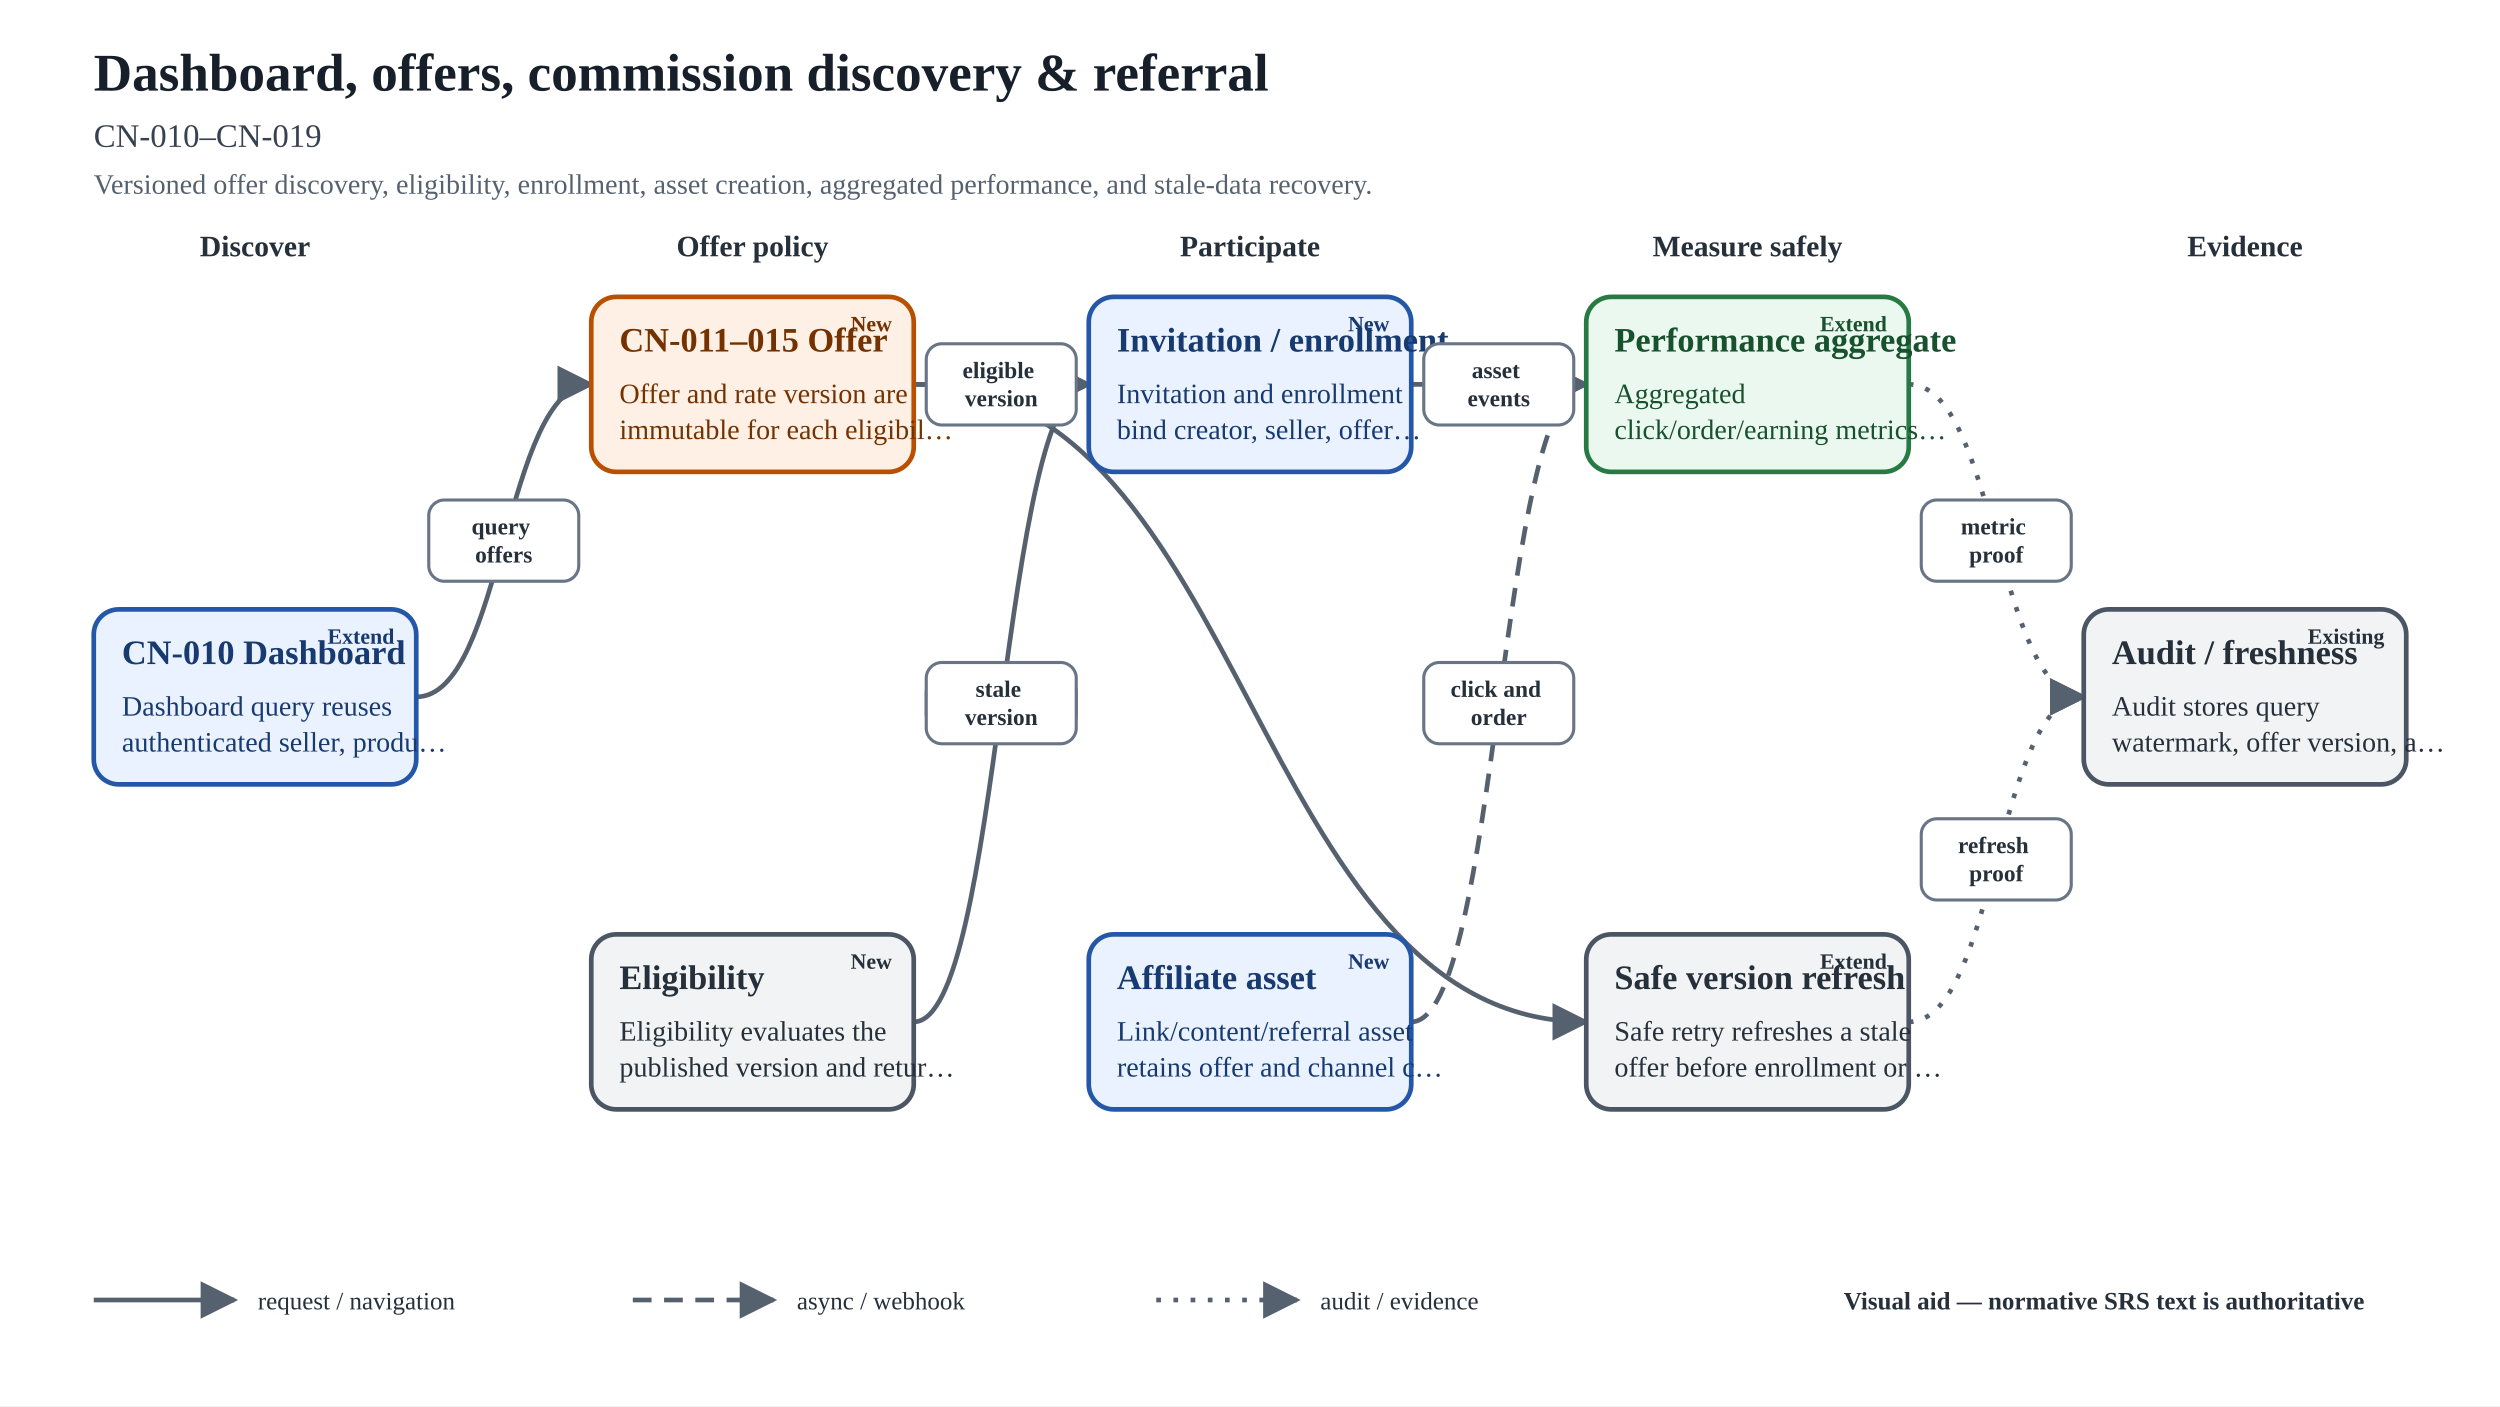
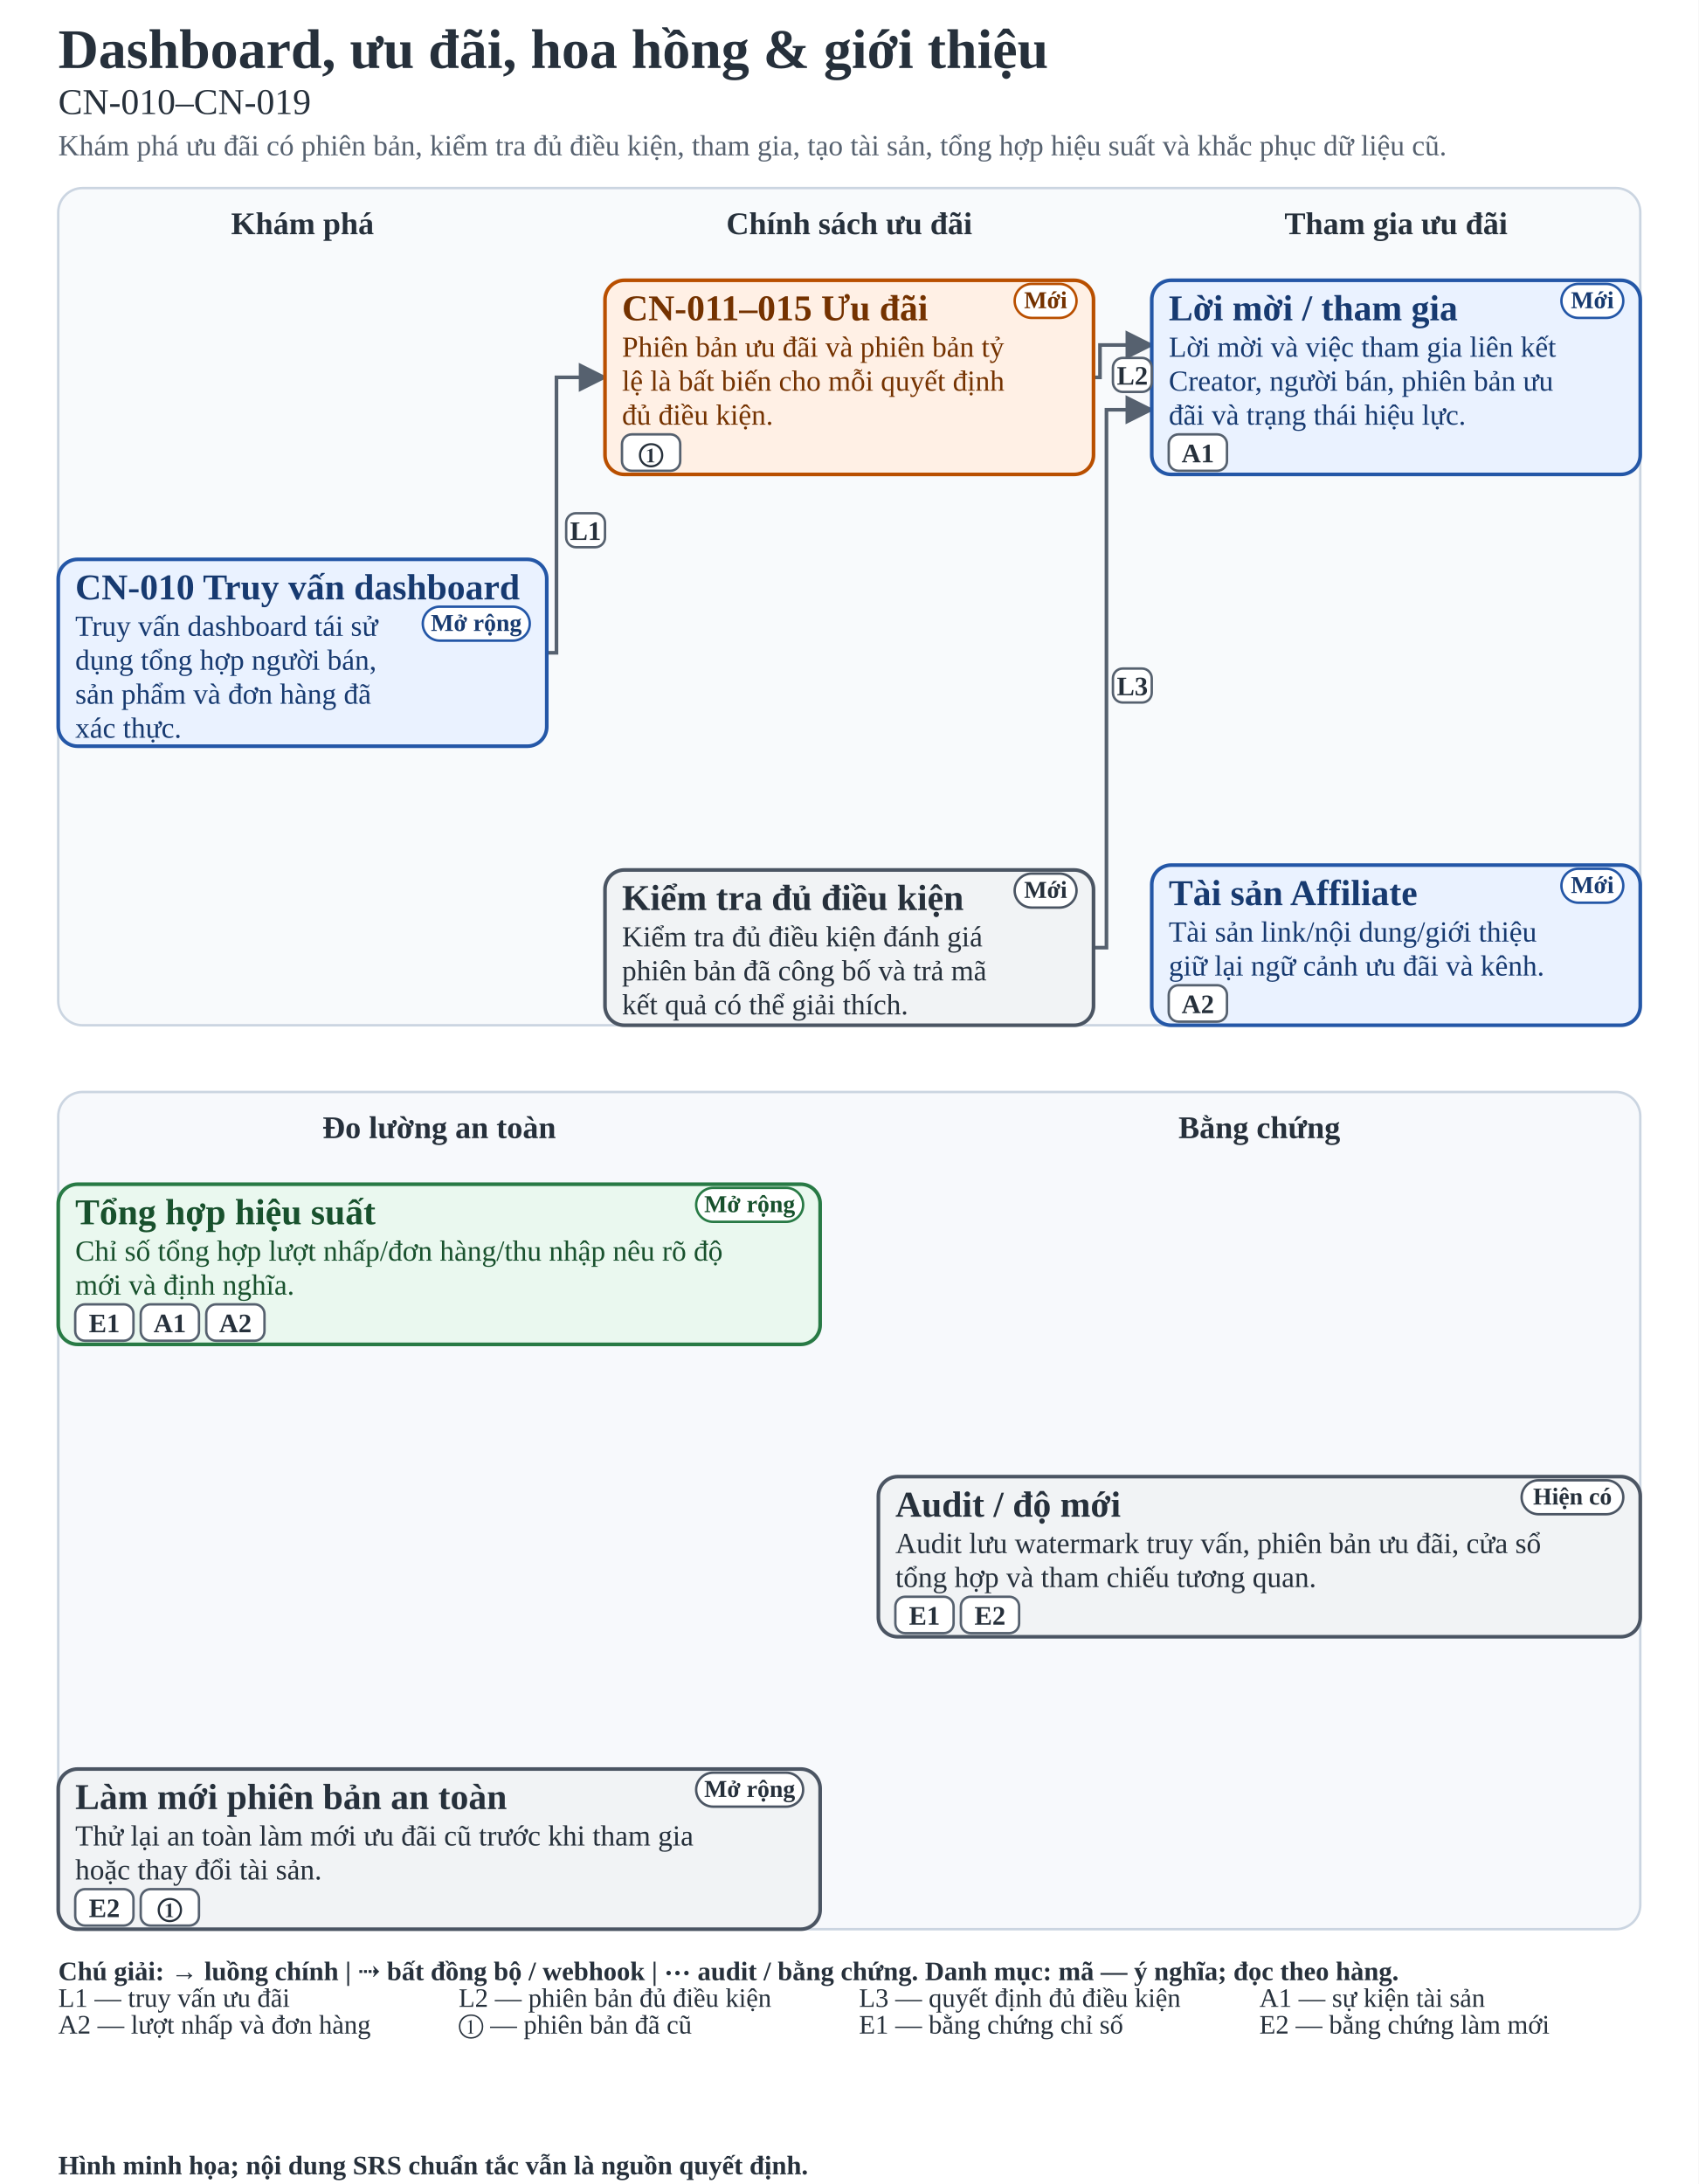
- <svg xmlns="http://www.w3.org/2000/svg" viewBox="0 0 1600 900" role="img" aria-labelledby="diagram-title diagram-desc">
+ <svg xmlns="http://www.w3.org/2000/svg" viewBox="0 0 1400 1800" role="img" aria-labelledby="diagram-title diagram-desc">
  <defs>
    <marker id="arrow" viewBox="0 0 10 10" refX="9" refY="5" markerWidth="8" markerHeight="8" orient="auto-start-reverse">
      <path d="M 0 0 L 10 5 L 0 10 z" fill="#56616F" />
    </marker>
  </defs>
-   <rect width="1600" height="900" fill="#FFFFFF" />
-   <text x="60" y="58" font-size="34" font-weight="800" fill="#17202A">Dashboard, offers, commission discovery &amp; referral</text>
-   <text x="60" y="94" font-size="21" fill="#374151">CN-010–CN-019</text>
-   <text x="60" y="124" font-size="18" fill="#56616F">Versioned offer discovery, eligibility, enrollment, asset creation, aggregated performance, and stale-data recovery.</text>
-   <path data-edge-from="dashboard" data-edge-to="offer" data-route="forward" d="M 266.4 446 C 322.4 446, 322.4 246, 378.4 246" fill="none" stroke="#56616F" stroke-width="3" marker-end="url(#arrow)" />
-   <path data-edge-from="offer" data-edge-to="enrollment" data-route="forward" d="M 584.8 246 C 640.8 246, 640.8 246, 696.8 246" fill="none" stroke="#56616F" stroke-width="3" marker-end="url(#arrow)" />
-   <path data-edge-from="eligibility" data-edge-to="enrollment" data-route="forward" d="M 584.8 654 C 640.8 654, 640.8 246, 696.8 246" fill="none" stroke="#56616F" stroke-width="3" marker-end="url(#arrow)" />
-   <path data-edge-from="enrollment" data-edge-to="aggregate" data-route="forward" d="M 903.2 246 C 959.2 246, 959.2 246, 1015.2 246" fill="none" stroke="#56616F" stroke-width="3" stroke-dasharray="12 8" marker-end="url(#arrow)" />
-   <path data-edge-from="asset" data-edge-to="aggregate" data-route="forward" d="M 903.2 654 C 959.2 654, 959.2 246, 1015.2 246" fill="none" stroke="#56616F" stroke-width="3" stroke-dasharray="12 8" marker-end="url(#arrow)" />
-   <path data-edge-from="offer" data-edge-to="2-02-backend-remediation" data-route="forward" d="M 584.8 246 C 800 246, 800 654, 1015.2 654" fill="none" stroke="#56616F" stroke-width="3" marker-end="url(#arrow)" />
-   <path data-edge-from="aggregate" data-edge-to="offer-evidence" data-route="forward" d="M 1221.6 246 C 1277.6 246, 1277.6 446, 1333.6 446" fill="none" stroke="#56616F" stroke-width="3" stroke-dasharray="3 8" marker-end="url(#arrow)" />
-   <path data-edge-from="2-02-backend-remediation" data-edge-to="offer-evidence" data-route="forward" d="M 1221.6 654 C 1277.6 654, 1277.6 446, 1333.6 446" fill="none" stroke="#56616F" stroke-width="3" stroke-dasharray="3 8" marker-end="url(#arrow)" />
-   <text x="163.2" y="164" text-anchor="middle" font-size="19" font-weight="700" fill="#26303B">Discover</text>
-   <g data-node-id="dashboard">
-     <rect x="60" y="390" width="206.4" height="112" rx="16" fill="#EAF2FF" stroke="#2457A7" stroke-width="3" />
-     <text x="78" y="425" font-size="22" font-weight="700" fill="#173A70">CN-010 Dashboard</text>
-     <text x="78" y="458" font-size="18" fill="#173A70">
-       <tspan x="78" dy="0">Dashboard query reuses</tspan>
-       <tspan x="78" dy="23">authenticated seller, produ…</tspan>
-     </text>
-     <text x="252.4" y="412" text-anchor="end" font-size="14" font-weight="700" fill="#173A70">Extend</text>
-   </g>
-   <text x="481.6" y="164" text-anchor="middle" font-size="19" font-weight="700" fill="#26303B">Offer policy</text>
-   <g data-node-id="offer">
-     <rect x="378.4" y="190" width="206.4" height="112" rx="16" fill="#FFF0E5" stroke="#B94F00" stroke-width="3" />
-     <text x="396.4" y="225" font-size="22" font-weight="700" fill="#743200">CN-011–015 Offer</text>
-     <text x="396.4" y="258" font-size="18" fill="#743200">
-       <tspan x="396.4" dy="0">Offer and rate version are</tspan>
-       <tspan x="396.4" dy="23">immutable for each eligibil…</tspan>
-     </text>
-     <text x="570.8" y="212" text-anchor="end" font-size="14" font-weight="700" fill="#743200">New</text>
-   </g>
-   <g data-node-id="eligibility">
-     <rect x="378.4" y="598" width="206.4" height="112" rx="16" fill="#F1F3F5" stroke="#4B5563" stroke-width="3" />
-     <text x="396.4" y="633" font-size="22" font-weight="700" fill="#26303B">Eligibility</text>
-     <text x="396.4" y="666" font-size="18" fill="#26303B">
-       <tspan x="396.4" dy="0">Eligibility evaluates the</tspan>
-       <tspan x="396.4" dy="23">published version and retur…</tspan>
-     </text>
-     <text x="570.8" y="620" text-anchor="end" font-size="14" font-weight="700" fill="#26303B">New</text>
-   </g>
-   <text x="800" y="164" text-anchor="middle" font-size="19" font-weight="700" fill="#26303B">Participate</text>
-   <g data-node-id="enrollment">
-     <rect x="696.8" y="190" width="206.4" height="112" rx="16" fill="#EAF2FF" stroke="#2457A7" stroke-width="3" />
-     <text x="714.8" y="225" font-size="22" font-weight="700" fill="#173A70">Invitation / enrollment</text>
-     <text x="714.8" y="258" font-size="18" fill="#173A70">
-       <tspan x="714.8" dy="0">Invitation and enrollment</tspan>
-       <tspan x="714.8" dy="23">bind creator, seller, offer…</tspan>
-     </text>
-     <text x="889.2" y="212" text-anchor="end" font-size="14" font-weight="700" fill="#173A70">New</text>
-   </g>
-   <g data-node-id="asset">
-     <rect x="696.8" y="598" width="206.4" height="112" rx="16" fill="#EAF2FF" stroke="#2457A7" stroke-width="3" />
-     <text x="714.8" y="633" font-size="22" font-weight="700" fill="#173A70">Affiliate asset</text>
-     <text x="714.8" y="666" font-size="18" fill="#173A70">
-       <tspan x="714.8" dy="0">Link/content/referral asset</tspan>
-       <tspan x="714.8" dy="23">retains offer and channel c…</tspan>
-     </text>
-     <text x="889.2" y="620" text-anchor="end" font-size="14" font-weight="700" fill="#173A70">New</text>
-   </g>
-   <text x="1118.4" y="164" text-anchor="middle" font-size="19" font-weight="700" fill="#26303B">Measure safely</text>
-   <g data-node-id="aggregate">
-     <rect x="1015.2" y="190" width="206.4" height="112" rx="16" fill="#EAF8EF" stroke="#287A45" stroke-width="3" />
-     <text x="1033.2" y="225" font-size="22" font-weight="700" fill="#18512D">Performance aggregate</text>
-     <text x="1033.2" y="258" font-size="18" fill="#18512D">
-       <tspan x="1033.2" dy="0">Aggregated</tspan>
-       <tspan x="1033.2" dy="23">click/order/earning metrics…</tspan>
-     </text>
-     <text x="1207.6" y="212" text-anchor="end" font-size="14" font-weight="700" fill="#18512D">Extend</text>
-   </g>
-   <g data-node-id="2-02-backend-remediation">
-     <rect x="1015.2" y="598" width="206.4" height="112" rx="16" fill="#F1F3F5" stroke="#4B5563" stroke-width="3" />
-     <text x="1033.2" y="633" font-size="22" font-weight="700" fill="#26303B">Safe version refresh</text>
-     <text x="1033.2" y="666" font-size="18" fill="#26303B">
-       <tspan x="1033.2" dy="0">Safe retry refreshes a stale</tspan>
-       <tspan x="1033.2" dy="23">offer before enrollment or …</tspan>
-     </text>
-     <text x="1207.6" y="620" text-anchor="end" font-size="14" font-weight="700" fill="#26303B">Extend</text>
-   </g>
-   <text x="1436.8" y="164" text-anchor="middle" font-size="19" font-weight="700" fill="#26303B">Evidence</text>
-   <g data-node-id="offer-evidence">
-     <rect x="1333.6" y="390" width="206.4" height="112" rx="16" fill="#F1F3F5" stroke="#4B5563" stroke-width="3" />
-     <text x="1351.6" y="425" font-size="22" font-weight="700" fill="#26303B">Audit / freshness</text>
-     <text x="1351.6" y="458" font-size="18" fill="#26303B">
-       <tspan x="1351.6" dy="0">Audit stores query</tspan>
-       <tspan x="1351.6" dy="23">watermark, offer version, a…</tspan>
-     </text>
-     <text x="1526" y="412" text-anchor="end" font-size="14" font-weight="700" fill="#26303B">Existing</text>
-   </g>
-   <g data-edge-label="true" data-edge-from="dashboard" data-edge-to="offer">
-     <rect x="274.4" y="320" width="96" height="52" rx="10" fill="#FFFFFF" stroke="#697586" stroke-width="2" />
-     <text x="322.4" y="342" text-anchor="middle" font-size="15" font-weight="700" fill="#26303B">
-       <tspan x="322.4" dy="0">query</tspan>
-       <tspan x="322.4" dy="18">offers</tspan>
-     </text>
-   </g>
-   <g data-edge-label="true" data-edge-from="offer" data-edge-to="enrollment">
-     <rect x="592.8" y="220" width="96" height="52" rx="10" fill="#FFFFFF" stroke="#697586" stroke-width="2" />
-     <text x="640.8" y="242" text-anchor="middle" font-size="15" font-weight="700" fill="#26303B">
-       <tspan x="640.8" dy="0">eligible</tspan>
-       <tspan x="640.8" dy="18">version</tspan>
-     </text>
-   </g>
-   <g data-edge-label="true" data-edge-from="eligibility" data-edge-to="enrollment">
-     <rect x="592.8" y="433" width="96" height="34" rx="10" fill="#FFFFFF" stroke="#697586" stroke-width="2" />
-     <text x="640.8" y="455" text-anchor="middle" font-size="15" font-weight="700" fill="#26303B">
-       <tspan x="640.8" dy="0">decision</tspan>
-     </text>
-   </g>
-   <g data-edge-label="true" data-edge-from="enrollment" data-edge-to="aggregate">
-     <rect x="911.2" y="220" width="96" height="52" rx="10" fill="#FFFFFF" stroke="#697586" stroke-width="2" />
-     <text x="959.2" y="242" text-anchor="middle" font-size="15" font-weight="700" fill="#26303B">
-       <tspan x="959.2" dy="0">asset</tspan>
-       <tspan x="959.2" dy="18">events</tspan>
-     </text>
-   </g>
-   <g data-edge-label="true" data-edge-from="asset" data-edge-to="aggregate">
-     <rect x="911.2" y="424" width="96" height="52" rx="10" fill="#FFFFFF" stroke="#697586" stroke-width="2" />
-     <text x="959.2" y="446" text-anchor="middle" font-size="15" font-weight="700" fill="#26303B">
-       <tspan x="959.2" dy="0">click and</tspan>
-       <tspan x="959.2" dy="18">order</tspan>
-     </text>
-   </g>
-   <g data-edge-label="true" data-edge-from="offer" data-edge-to="2-02-backend-remediation">
-     <rect x="592.8" y="424" width="96" height="52" rx="10" fill="#FFFFFF" stroke="#697586" stroke-width="2" />
-     <text x="640.8" y="446" text-anchor="middle" font-size="15" font-weight="700" fill="#26303B">
-       <tspan x="640.8" dy="0">stale</tspan>
-       <tspan x="640.8" dy="18">version</tspan>
-     </text>
-   </g>
-   <g data-edge-label="true" data-edge-from="aggregate" data-edge-to="offer-evidence">
-     <rect x="1229.6" y="320" width="96" height="52" rx="10" fill="#FFFFFF" stroke="#697586" stroke-width="2" />
-     <text x="1277.6" y="342" text-anchor="middle" font-size="15" font-weight="700" fill="#26303B">
-       <tspan x="1277.6" dy="0">metric</tspan>
-       <tspan x="1277.6" dy="18">proof</tspan>
-     </text>
-   </g>
-   <g data-edge-label="true" data-edge-from="2-02-backend-remediation" data-edge-to="offer-evidence">
-     <rect x="1229.6" y="524" width="96" height="52" rx="10" fill="#FFFFFF" stroke="#697586" stroke-width="2" />
-     <text x="1277.6" y="546" text-anchor="middle" font-size="15" font-weight="700" fill="#26303B">
-       <tspan x="1277.6" dy="0">refresh</tspan>
-       <tspan x="1277.6" dy="18">proof</tspan>
-     </text>
-   </g>
-   <g transform="translate(60 820)" font-size="16" fill="#26303B">
-     <path d="M 0 12 H 90" stroke="#56616F" stroke-width="3" marker-end="url(#arrow)" />
-     <text x="105" y="18">request / navigation</text>
-     <path d="M 345 12 H 435" stroke="#56616F" stroke-width="3" stroke-dasharray="12 8" marker-end="url(#arrow)" />
-     <text x="450" y="18">async / webhook</text>
-     <path d="M 680 12 H 770" stroke="#56616F" stroke-width="3" stroke-dasharray="3 8" marker-end="url(#arrow)" />
-     <text x="785" y="18">audit / evidence</text>
-     <text x="1120" y="18" font-weight="700">Visual aid — normative SRS text is authoritative</text>
+   <rect width="1400" height="1800" fill="#FFFFFF" />
+   <text x="48" y="56" text-anchor="start" font-size="46" font-weight="800" fill="#26303B">Dashboard, ưu đãi, hoa hồng &amp; giới thiệu</text>
+   <text x="48" y="94" text-anchor="start" font-size="30" fill="#26303B">CN-010–CN-019</text>
+   <text x="48" y="128" text-anchor="start" font-size="24" fill="#56616F">Khám phá ưu đãi có phiên bản, kiểm tra đủ điều kiện, tham gia, tạo tài sản, tổng hợp hiệu suất và khắc phục dữ liệu cũ.</text>
+   <g data-band-index="0">
+     <rect x="48" y="155" width="1304" height="690" rx="20" fill="#F8FAFC" stroke="#CBD5E1" stroke-width="2" />
+   </g>
+   <g data-band-index="1">
+     <rect x="48" y="900" width="1304" height="690" rx="20" fill="#F7F9FC" stroke="#CBD5E1" stroke-width="2" />
+   </g>
+   <g data-column-index="0" data-column-band="0">
+     <text x="249.333" y="193" text-anchor="middle" font-size="26" font-weight="700" fill="#26303B">Khám phá</text>
+   </g>
+   <g data-column-index="1" data-column-band="0">
+     <text x="700" y="193" text-anchor="middle" font-size="26" font-weight="700" fill="#26303B">Chính sách ưu đãi</text>
+   </g>
+   <g data-column-index="2" data-column-band="0">
+     <text x="1150.667" y="193" text-anchor="middle" font-size="26" font-weight="700" fill="#26303B">Tham gia ưu đãi</text>
+   </g>
+   <g data-column-index="3" data-column-band="1">
+     <text x="362" y="938" text-anchor="middle" font-size="26" font-weight="700" fill="#26303B">Đo lường an toàn</text>
+   </g>
+   <g data-column-index="4" data-column-band="1">
+     <text x="1038" y="938" text-anchor="middle" font-size="26" font-weight="700" fill="#26303B">Bằng chứng</text>
+   </g>
+   <path data-edge-from="dashboard" data-edge-to="offer" data-path-kind="forward-lane" data-edge-code="L1" data-lane="b0:g:0:1:1" d="M 450.667 538.01 H 458.667 V 311.01 H 498.667" fill="none" stroke="#56616F" stroke-width="3" marker-end="url(#arrow)" />
+   <path data-edge-from="offer" data-edge-to="enrollment" data-path-kind="forward-lane" data-edge-code="L2" data-lane="b0:g:1:2:1" d="M 901.333 311.02 H 906.667 V 284.353 H 949.333" fill="none" stroke="#56616F" stroke-width="3" marker-end="url(#arrow)" />
+   <path data-edge-from="eligibility" data-edge-to="enrollment" data-path-kind="forward-lane" data-edge-code="L3" data-lane="b0:g:1:2:2" d="M 901.333 781.03 H 912 V 337.697 H 949.333" fill="none" stroke="#56616F" stroke-width="3" marker-end="url(#arrow)" />
+   <g data-node-id="dashboard" data-node-band="0" data-column-index="0">
+     <rect x="48" y="461" width="402.667" height="154" rx="16" fill="#EAF2FF" stroke="#2457A7" stroke-width="3" />
+     <text x="62" y="494" text-anchor="start" font-size="30" font-weight="700" fill="#173A70">CN-010 Truy vấn dashboard</text>
+     <text x="62" y="524" text-anchor="start" font-size="24" fill="#173A70">
+       <tspan x="62" dy="0">Truy vấn dashboard tái sử </tspan>
+       <tspan x="62" dy="28">dụng tổng hợp người bán, </tspan>
+       <tspan x="62" dy="28">sản phẩm và đơn hàng đã </tspan>
+       <tspan x="62" dy="28">xác thực.</tspan>
+     </text>
+     <g data-node-badge="dashboard">
+       <rect x="348.467" y="500" width="88.2" height="28" rx="14" fill="#FFFFFF" stroke="#2457A7" stroke-width="2" />
+       <text x="392.567" y="520" text-anchor="middle" font-size="20" font-weight="700" fill="#173A70">Mở rộng</text>
+     </g>
+   </g>
+   <g data-node-id="offer" data-node-band="0" data-column-index="1">
+     <rect x="498.667" y="231" width="402.667" height="160" rx="16" fill="#FFF0E5" stroke="#B94F00" stroke-width="3" />
+     <text x="512.667" y="264" text-anchor="start" font-size="30" font-weight="700" fill="#743200">CN-011–015 Ưu đãi</text>
+     <text x="512.667" y="294" text-anchor="start" font-size="24" fill="#743200">
+       <tspan x="512.667" dy="0">Phiên bản ưu đãi và phiên bản tỷ </tspan>
+       <tspan x="512.667" dy="28">lệ là bất biến cho mỗi quyết định </tspan>
+       <tspan x="512.667" dy="28">đủ điều kiện.</tspan>
+     </text>
+     <g data-node-badge="offer">
+       <rect x="836.333" y="234" width="51" height="28" rx="14" fill="#FFFFFF" stroke="#B94F00" stroke-width="2" />
+       <text x="861.833" y="254" text-anchor="middle" font-size="20" font-weight="700" fill="#743200">Mới</text>
+     </g>
+   </g>
+   <g data-node-id="eligibility" data-node-band="0" data-column-index="1">
+     <rect x="498.667" y="717" width="402.667" height="128" rx="16" fill="#F1F3F5" stroke="#4B5563" stroke-width="3" />
+     <text x="512.667" y="750" text-anchor="start" font-size="30" font-weight="700" fill="#26303B">Kiểm tra đủ điều kiện</text>
+     <text x="512.667" y="780" text-anchor="start" font-size="24" fill="#26303B">
+       <tspan x="512.667" dy="0">Kiểm tra đủ điều kiện đánh giá </tspan>
+       <tspan x="512.667" dy="28">phiên bản đã công bố và trả mã </tspan>
+       <tspan x="512.667" dy="28">kết quả có thể giải thích.</tspan>
+     </text>
+     <g data-node-badge="eligibility">
+       <rect x="836.333" y="720" width="51" height="28" rx="14" fill="#FFFFFF" stroke="#4B5563" stroke-width="2" />
+       <text x="861.833" y="740" text-anchor="middle" font-size="20" font-weight="700" fill="#26303B">Mới</text>
+     </g>
+   </g>
+   <g data-node-id="enrollment" data-node-band="0" data-column-index="2">
+     <rect x="949.333" y="231" width="402.667" height="160" rx="16" fill="#EAF2FF" stroke="#2457A7" stroke-width="3" />
+     <text x="963.333" y="264" text-anchor="start" font-size="30" font-weight="700" fill="#173A70">Lời mời / tham gia</text>
+     <text x="963.333" y="294" text-anchor="start" font-size="24" fill="#173A70">
+       <tspan x="963.333" dy="0">Lời mời và việc tham gia liên kết </tspan>
+       <tspan x="963.333" dy="28">Creator, người bán, phiên bản ưu </tspan>
+       <tspan x="963.333" dy="28">đãi và trạng thái hiệu lực.</tspan>
+     </text>
+     <g data-node-badge="enrollment">
+       <rect x="1287" y="234" width="51" height="28" rx="14" fill="#FFFFFF" stroke="#2457A7" stroke-width="2" />
+       <text x="1312.5" y="254" text-anchor="middle" font-size="20" font-weight="700" fill="#173A70">Mới</text>
+     </g>
+   </g>
+   <g data-node-id="asset" data-node-band="0" data-column-index="2">
+     <rect x="949.333" y="713" width="402.667" height="132" rx="16" fill="#EAF2FF" stroke="#2457A7" stroke-width="3" />
+     <text x="963.333" y="746" text-anchor="start" font-size="30" font-weight="700" fill="#173A70">Tài sản Affiliate</text>
+     <text x="963.333" y="776" text-anchor="start" font-size="24" fill="#173A70">
+       <tspan x="963.333" dy="0">Tài sản link/nội dung/giới thiệu </tspan>
+       <tspan x="963.333" dy="28">giữ lại ngữ cảnh ưu đãi và kênh.</tspan>
+     </text>
+     <g data-node-badge="asset">
+       <rect x="1287" y="716" width="51" height="28" rx="14" fill="#FFFFFF" stroke="#2457A7" stroke-width="2" />
+       <text x="1312.5" y="736" text-anchor="middle" font-size="20" font-weight="700" fill="#173A70">Mới</text>
+     </g>
+   </g>
+   <g data-node-id="aggregate" data-node-band="1" data-column-index="3">
+     <rect x="48" y="976" width="628" height="132" rx="16" fill="#EAF8EF" stroke="#287A45" stroke-width="3" />
+     <text x="62" y="1009" text-anchor="start" font-size="30" font-weight="700" fill="#18512D">Tổng hợp hiệu suất</text>
+     <text x="62" y="1039" text-anchor="start" font-size="24" fill="#18512D">
+       <tspan x="62" dy="0">Chỉ số tổng hợp lượt nhấp/đơn hàng/thu nhập nêu rõ độ </tspan>
+       <tspan x="62" dy="28">mới và định nghĩa.</tspan>
+     </text>
+     <g data-node-badge="aggregate">
+       <rect x="573.8" y="979" width="88.2" height="28" rx="14" fill="#FFFFFF" stroke="#287A45" stroke-width="2" />
+       <text x="617.9" y="999" text-anchor="middle" font-size="20" font-weight="700" fill="#18512D">Mở rộng</text>
+     </g>
+   </g>
+   <g data-node-id="2-02-backend-remediation" data-node-band="1" data-column-index="3">
+     <rect x="48" y="1458" width="628" height="132" rx="16" fill="#F1F3F5" stroke="#4B5563" stroke-width="3" />
+     <text x="62" y="1491" text-anchor="start" font-size="30" font-weight="700" fill="#26303B">Làm mới phiên bản an toàn</text>
+     <text x="62" y="1521" text-anchor="start" font-size="24" fill="#26303B">
+       <tspan x="62" dy="0">Thử lại an toàn làm mới ưu đãi cũ trước khi tham gia </tspan>
+       <tspan x="62" dy="28">hoặc thay đổi tài sản.</tspan>
+     </text>
+     <g data-node-badge="2-02-backend-remediation">
+       <rect x="573.8" y="1461" width="88.2" height="28" rx="14" fill="#FFFFFF" stroke="#4B5563" stroke-width="2" />
+       <text x="617.9" y="1481" text-anchor="middle" font-size="20" font-weight="700" fill="#26303B">Mở rộng</text>
+     </g>
+   </g>
+   <g data-node-id="offer-evidence" data-node-band="1" data-column-index="4">
+     <rect x="724" y="1217" width="628" height="132" rx="16" fill="#F1F3F5" stroke="#4B5563" stroke-width="3" />
+     <text x="738" y="1250" text-anchor="start" font-size="30" font-weight="700" fill="#26303B">Audit / độ mới</text>
+     <text x="738" y="1280" text-anchor="start" font-size="24" fill="#26303B">
+       <tspan x="738" dy="0">Audit lưu watermark truy vấn, phiên bản ưu đãi, cửa sổ </tspan>
+       <tspan x="738" dy="28">tổng hợp và tham chiếu tương quan.</tspan>
+     </text>
+     <g data-node-badge="offer-evidence">
+       <rect x="1254.2" y="1220" width="83.8" height="28" rx="14" fill="#FFFFFF" stroke="#4B5563" stroke-width="2" />
+       <text x="1296.1" y="1240" text-anchor="middle" font-size="20" font-weight="700" fill="#26303B">Hiện có</text>
+     </g>
+   </g>
+   <g data-path-marker="true" data-edge-code="L1" data-edge-from="dashboard" data-edge-to="offer">
+     <rect x="466.667" y="423" width="32" height="28" rx="8" fill="#FFFFFF" stroke="#56616F" stroke-width="2" />
+     <text x="482.667" y="445" text-anchor="middle" font-size="22" font-weight="700" fill="#26303B">L1</text>
+   </g>
+   <g data-path-marker="true" data-edge-code="L2" data-edge-from="offer" data-edge-to="enrollment">
+     <rect x="917.333" y="295" width="32" height="28" rx="8" fill="#FFFFFF" stroke="#56616F" stroke-width="2" />
+     <text x="933.333" y="317" text-anchor="middle" font-size="22" font-weight="700" fill="#26303B">L2</text>
+   </g>
+   <g data-path-marker="true" data-edge-code="L3" data-edge-from="eligibility" data-edge-to="enrollment">
+     <rect x="917.333" y="551" width="32" height="28" rx="8" fill="#FFFFFF" stroke="#56616F" stroke-width="2" />
+     <text x="933.333" y="573" text-anchor="middle" font-size="22" font-weight="700" fill="#26303B">L3</text>
+   </g>
+   <g data-reference-kind="async" data-reference-code="A1" data-reference-role="source" data-reference-node-id="enrollment">
+     <rect x="963.333" y="358" width="48" height="30" rx="8" fill="#FFFFFF" stroke="#56616F" stroke-width="2" />
+     <text x="987.333" y="381" text-anchor="middle" font-size="22" font-weight="700" fill="#26303B">A1</text>
+   </g>
+   <g data-reference-kind="async" data-reference-code="A1" data-reference-role="target" data-reference-node-id="aggregate">
+     <rect x="116" y="1075" width="48" height="30" rx="8" fill="#FFFFFF" stroke="#56616F" stroke-width="2" />
+     <text x="140" y="1098" text-anchor="middle" font-size="22" font-weight="700" fill="#26303B">A1</text>
+   </g>
+   <g data-reference-kind="async" data-reference-code="A2" data-reference-role="source" data-reference-node-id="asset">
+     <rect x="963.333" y="812" width="48" height="30" rx="8" fill="#FFFFFF" stroke="#56616F" stroke-width="2" />
+     <text x="987.333" y="835" text-anchor="middle" font-size="22" font-weight="700" fill="#26303B">A2</text>
+   </g>
+   <g data-reference-kind="async" data-reference-code="A2" data-reference-role="target" data-reference-node-id="aggregate">
+     <rect x="170" y="1075" width="48" height="30" rx="8" fill="#FFFFFF" stroke="#56616F" stroke-width="2" />
+     <text x="194" y="1098" text-anchor="middle" font-size="22" font-weight="700" fill="#26303B">A2</text>
+   </g>
+   <g data-reference-kind="handoff" data-reference-code="①" data-reference-role="source" data-reference-node-id="offer">
+     <rect x="512.667" y="358" width="48" height="30" rx="8" fill="#FFFFFF" stroke="#56616F" stroke-width="2" />
+     <text x="536.667" y="381" text-anchor="middle" font-size="22" font-weight="700" fill="#26303B">①</text>
+   </g>
+   <g data-reference-kind="handoff" data-reference-code="①" data-reference-role="target" data-reference-node-id="2-02-backend-remediation">
+     <rect x="116" y="1557" width="48" height="30" rx="8" fill="#FFFFFF" stroke="#56616F" stroke-width="2" />
+     <text x="140" y="1580" text-anchor="middle" font-size="22" font-weight="700" fill="#26303B">①</text>
+   </g>
+   <g data-reference-kind="evidence" data-reference-code="E1" data-reference-role="source" data-reference-node-id="aggregate">
+     <rect x="62" y="1075" width="48" height="30" rx="8" fill="#FFFFFF" stroke="#56616F" stroke-width="2" />
+     <text x="86" y="1098" text-anchor="middle" font-size="22" font-weight="700" fill="#26303B">E1</text>
+   </g>
+   <g data-reference-kind="evidence" data-reference-code="E1" data-reference-role="target" data-reference-node-id="offer-evidence">
+     <rect x="738" y="1316" width="48" height="30" rx="8" fill="#FFFFFF" stroke="#56616F" stroke-width="2" />
+     <text x="762" y="1339" text-anchor="middle" font-size="22" font-weight="700" fill="#26303B">E1</text>
+   </g>
+   <g data-reference-kind="evidence" data-reference-code="E2" data-reference-role="source" data-reference-node-id="2-02-backend-remediation">
+     <rect x="62" y="1557" width="48" height="30" rx="8" fill="#FFFFFF" stroke="#56616F" stroke-width="2" />
+     <text x="86" y="1580" text-anchor="middle" font-size="22" font-weight="700" fill="#26303B">E2</text>
+   </g>
+   <g data-reference-kind="evidence" data-reference-code="E2" data-reference-role="target" data-reference-node-id="offer-evidence">
+     <rect x="792" y="1316" width="48" height="30" rx="8" fill="#FFFFFF" stroke="#56616F" stroke-width="2" />
+     <text x="816" y="1339" text-anchor="middle" font-size="22" font-weight="700" fill="#26303B">E2</text>
+   </g>
+   <g data-footer="true">
+     <text x="48" y="1632" text-anchor="start" font-size="22" font-weight="700" fill="#26303B">Chú giải: → luồng chính | ⇢ bất đồng bộ / webhook | ⋯ audit / bằng chứng. Danh mục: mã — ý nghĩa; đọc theo hàng.</text>
+     <g data-edge-directory-code="L1" data-edge-from="dashboard" data-edge-to="offer">
+       <text x="48" y="1654" text-anchor="start" font-size="22" fill="#26303B">L1 — truy vấn ưu đãi</text>
+     </g>
+     <g data-edge-directory-code="L2" data-edge-from="offer" data-edge-to="enrollment">
+       <text x="378" y="1654" text-anchor="start" font-size="22" fill="#26303B">L2 — phiên bản đủ điều kiện</text>
+     </g>
+     <g data-edge-directory-code="L3" data-edge-from="eligibility" data-edge-to="enrollment">
+       <text x="708" y="1654" text-anchor="start" font-size="22" fill="#26303B">L3 — quyết định đủ điều kiện</text>
+     </g>
+     <g data-edge-directory-code="A1" data-edge-from="enrollment" data-edge-to="aggregate">
+       <text x="1038" y="1654" text-anchor="start" font-size="22" fill="#26303B">A1 — sự kiện tài sản</text>
+     </g>
+     <g data-edge-directory-code="A2" data-edge-from="asset" data-edge-to="aggregate">
+       <text x="48" y="1676" text-anchor="start" font-size="22" fill="#26303B">A2 — lượt nhấp và đơn hàng</text>
+     </g>
+     <g data-edge-directory-code="①" data-edge-from="offer" data-edge-to="2-02-backend-remediation">
+       <text x="378" y="1676" text-anchor="start" font-size="22" fill="#26303B">① — phiên bản đã cũ</text>
+     </g>
+     <g data-edge-directory-code="E1" data-edge-from="aggregate" data-edge-to="offer-evidence">
+       <text x="708" y="1676" text-anchor="start" font-size="22" fill="#26303B">E1 — bằng chứng chỉ số</text>
+     </g>
+     <g data-edge-directory-code="E2" data-edge-from="2-02-backend-remediation" data-edge-to="offer-evidence">
+       <text x="1038" y="1676" text-anchor="start" font-size="22" fill="#26303B">E2 — bằng chứng làm mới</text>
+     </g>
+     <text x="48" y="1792" text-anchor="start" font-size="22" font-weight="700" fill="#26303B">Hình minh họa; nội dung SRS chuẩn tắc vẫn là nguồn quyết định.</text>
  </g>
</svg>
